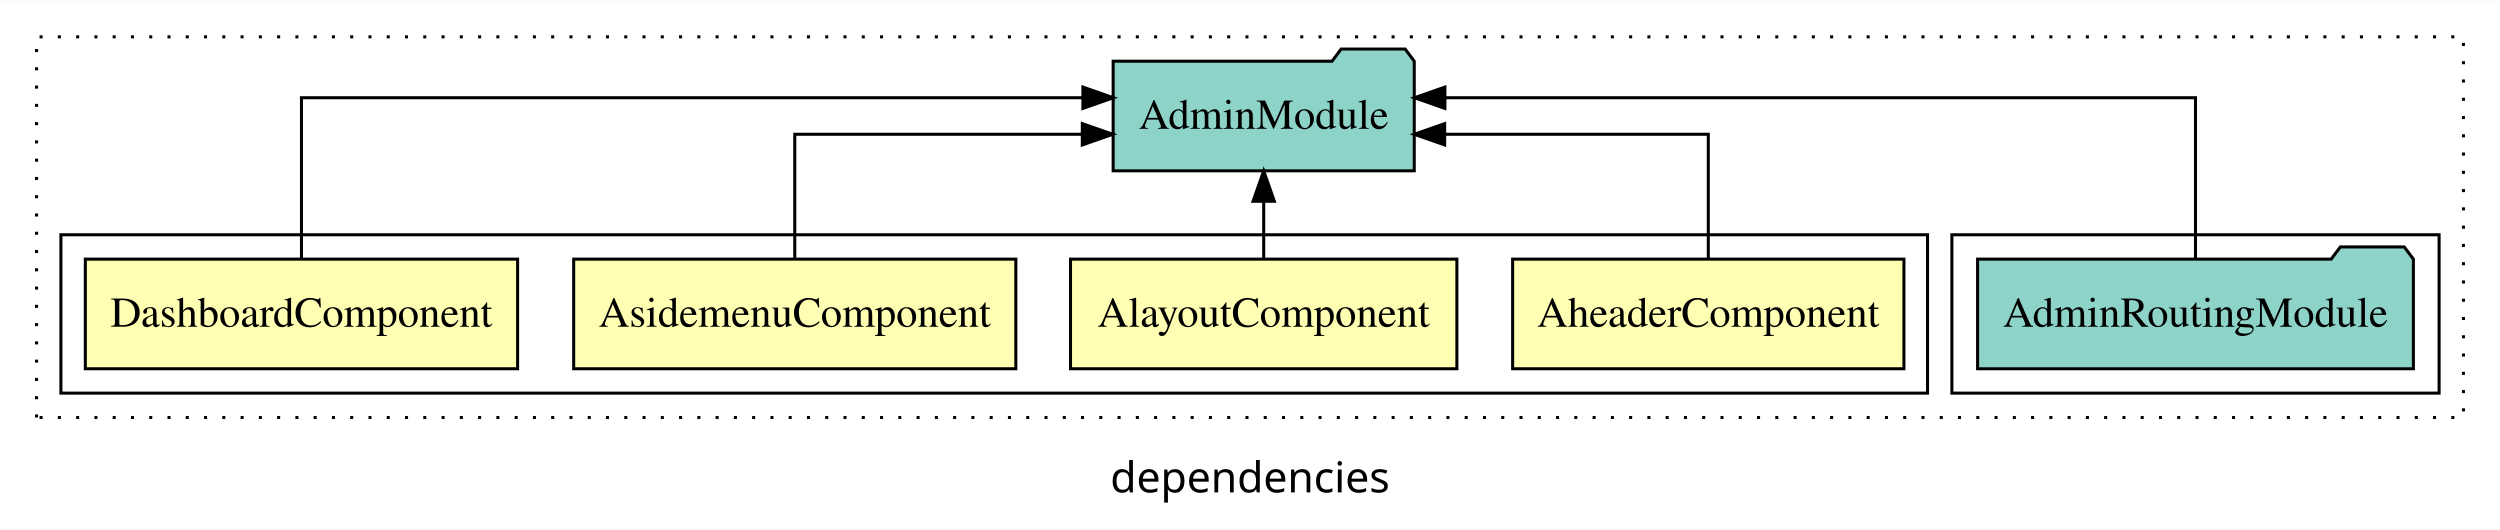
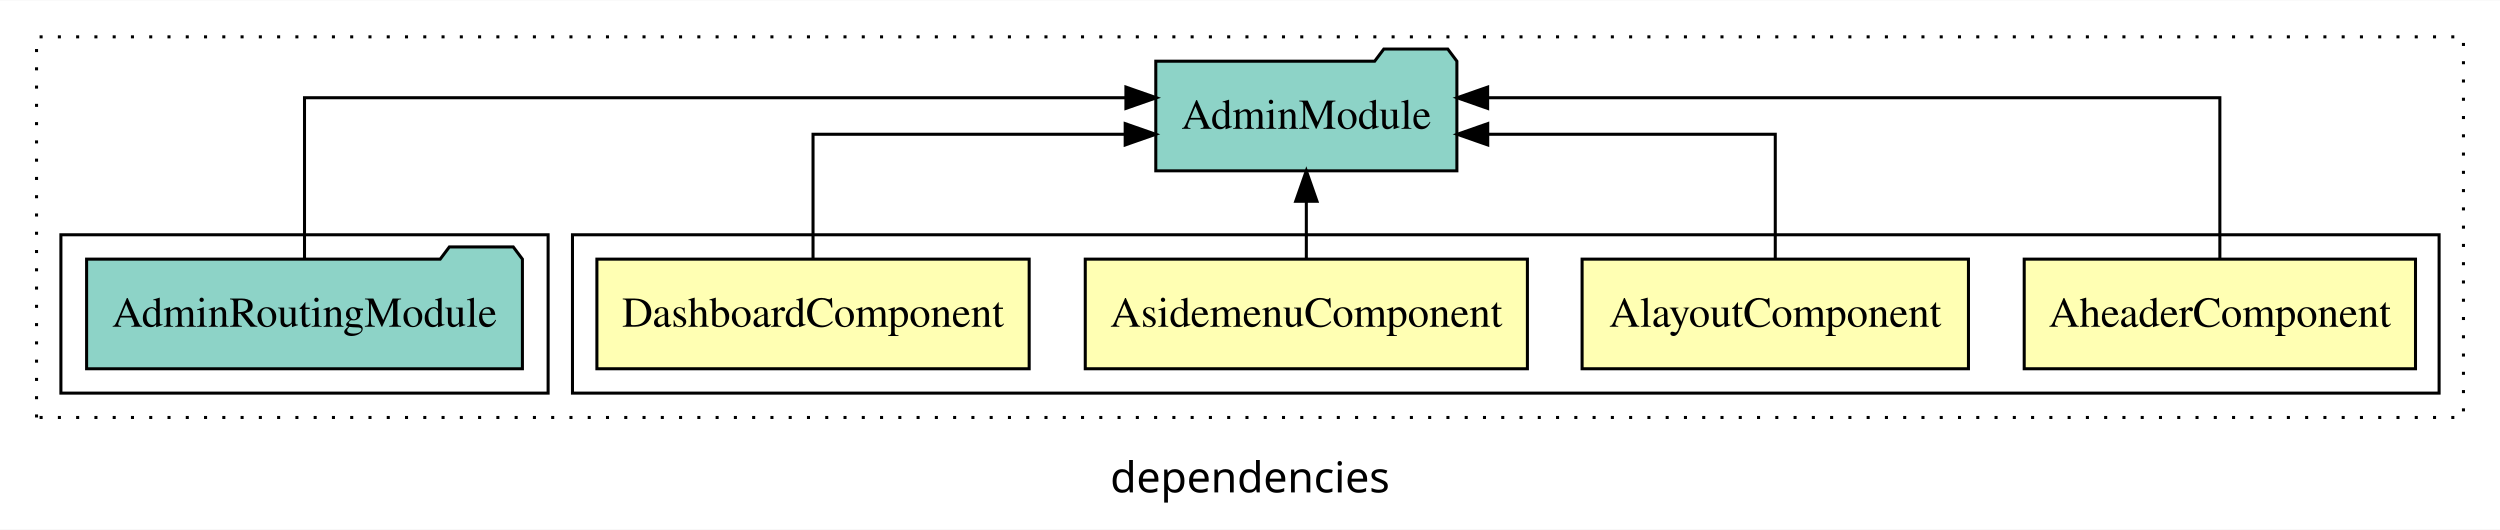
<svg xmlns="http://www.w3.org/2000/svg" width="821pt" height="174pt" viewBox="0.00 0.00 821.00 173.80">
  <g id="graph0" class="graph" transform="scale(1 1) rotate(0) translate(4 169.8)">
    <polygon fill="white" stroke="transparent" points="-4,4 -4,-169.8 817,-169.8 817,4 -4,4" />
    <text text-anchor="middle" x="406.5" y="-8.2" font-family="sans-serif" font-size="14.00">dependencies</text>
    <g id="clust1" class="cluster">
      <polygon fill="none" stroke="black" stroke-dasharray="1,5" points="8,-32.8 8,-157.8 805,-157.8 805,-32.8 8,-32.8" />
    </g>
+     <g id="clust2" class="cluster">
+       <polygon fill="none" stroke="black" points="184,-40.8 184,-92.8 797,-92.8 797,-40.8 184,-40.8" />
+     </g>
    <g id="clust7" class="cluster">
-       <polygon fill="none" stroke="black" points="637,-40.8 637,-92.8 797,-92.8 797,-40.8 637,-40.8" />
-     </g>
-     <g id="clust2" class="cluster">
-       <polygon fill="none" stroke="black" points="16,-40.8 16,-92.8 629,-92.8 629,-40.8 16,-40.8" />
+       <polygon fill="none" stroke="black" points="16,-40.8 16,-92.8 176,-92.8 176,-40.8 16,-40.8" />
    </g>
    <g id="node1" class="node">
-       <polygon fill="#ffffb3" stroke="black" points="621.25,-84.8 492.75,-84.8 492.75,-48.8 621.25,-48.8 621.25,-84.8" />
-       <text text-anchor="middle" x="557" y="-62.6" font-family="Times,serif" font-size="14.00">AheaderComponent</text>
+       <polygon fill="#ffffb3" stroke="black" points="789.25,-84.8 660.75,-84.8 660.75,-48.8 789.25,-48.8 789.25,-84.8" />
+       <text text-anchor="middle" x="725" y="-62.6" font-family="Times,serif" font-size="14.00">AheaderComponent</text>
    </g>
    <g id="node5" class="node">
-       <polygon fill="#8dd3c7" stroke="black" points="460.44,-149.8 457.44,-153.8 436.44,-153.8 433.44,-149.8 361.56,-149.8 361.56,-113.8 460.44,-113.8 460.44,-149.8" />
-       <text text-anchor="middle" x="411" y="-127.6" font-family="Times,serif" font-size="14.00">AdminModule</text>
+       <polygon fill="#8dd3c7" stroke="black" points="474.44,-149.8 471.44,-153.8 450.44,-153.8 447.44,-149.8 375.56,-149.8 375.56,-113.8 474.44,-113.8 474.44,-149.8" />
+       <text text-anchor="middle" x="425" y="-127.6" font-family="Times,serif" font-size="14.00">AdminModule</text>
    </g>
    <g id="edge1" class="edge">
-       <path fill="none" stroke="black" d="M557,-84.82C557,-102.17 557,-125.8 557,-125.8 557,-125.8 470.43,-125.8 470.43,-125.8" />
-       <polygon fill="black" stroke="black" points="470.43,-122.3 460.43,-125.8 470.43,-129.3 470.43,-122.3" />
+       <path fill="none" stroke="black" d="M725,-85.08C725,-106.12 725,-137.8 725,-137.8 725,-137.8 484.54,-137.8 484.54,-137.8" />
+       <polygon fill="black" stroke="black" points="484.54,-134.3 474.54,-137.8 484.54,-141.3 484.54,-134.3" />
    </g>
    <g id="node2" class="node">
-       <polygon fill="#ffffb3" stroke="black" points="474.44,-84.8 347.56,-84.8 347.56,-48.8 474.44,-48.8 474.44,-84.8" />
-       <text text-anchor="middle" x="411" y="-62.6" font-family="Times,serif" font-size="14.00">AlayoutComponent</text>
+       <polygon fill="#ffffb3" stroke="black" points="642.44,-84.8 515.56,-84.8 515.56,-48.8 642.44,-48.8 642.44,-84.8" />
+       <text text-anchor="middle" x="579" y="-62.6" font-family="Times,serif" font-size="14.00">AlayoutComponent</text>
    </g>
    <g id="edge2" class="edge">
-       <path fill="none" stroke="black" d="M411,-84.91C411,-84.91 411,-103.79 411,-103.79" />
-       <polygon fill="black" stroke="black" points="407.5,-103.79 411,-113.79 414.5,-103.79 407.5,-103.79" />
+       <path fill="none" stroke="black" d="M579,-84.82C579,-102.17 579,-125.8 579,-125.8 579,-125.8 484.57,-125.8 484.57,-125.8" />
+       <polygon fill="black" stroke="black" points="484.57,-122.3 474.57,-125.8 484.57,-129.3 484.57,-122.3" />
    </g>
    <g id="node3" class="node">
-       <polygon fill="#ffffb3" stroke="black" points="329.6,-84.8 184.4,-84.8 184.4,-48.8 329.6,-48.8 329.6,-84.8" />
-       <text text-anchor="middle" x="257" y="-62.6" font-family="Times,serif" font-size="14.00">AsidemenuComponent</text>
+       <polygon fill="#ffffb3" stroke="black" points="497.6,-84.8 352.4,-84.8 352.4,-48.8 497.6,-48.8 497.6,-84.8" />
+       <text text-anchor="middle" x="425" y="-62.6" font-family="Times,serif" font-size="14.00">AsidemenuComponent</text>
    </g>
    <g id="edge3" class="edge">
-       <path fill="none" stroke="black" d="M257,-84.82C257,-102.17 257,-125.8 257,-125.8 257,-125.8 351.43,-125.8 351.43,-125.8" />
-       <polygon fill="black" stroke="black" points="351.43,-129.3 361.43,-125.8 351.43,-122.3 351.43,-129.3" />
+       <path fill="none" stroke="black" d="M425,-84.91C425,-84.91 425,-103.79 425,-103.79" />
+       <polygon fill="black" stroke="black" points="421.5,-103.79 425,-113.79 428.5,-103.79 421.5,-103.79" />
    </g>
    <g id="node4" class="node">
-       <polygon fill="#ffffb3" stroke="black" points="165.98,-84.8 24.02,-84.8 24.02,-48.8 165.98,-48.8 165.98,-84.8" />
-       <text text-anchor="middle" x="95" y="-62.6" font-family="Times,serif" font-size="14.00">DashboardComponent</text>
+       <polygon fill="#ffffb3" stroke="black" points="333.98,-84.8 192.02,-84.8 192.02,-48.8 333.98,-48.8 333.98,-84.8" />
+       <text text-anchor="middle" x="263" y="-62.6" font-family="Times,serif" font-size="14.00">DashboardComponent</text>
    </g>
    <g id="edge4" class="edge">
-       <path fill="none" stroke="black" d="M95,-85.08C95,-106.12 95,-137.8 95,-137.8 95,-137.8 351.62,-137.8 351.62,-137.8" />
-       <polygon fill="black" stroke="black" points="351.63,-141.3 361.62,-137.8 351.62,-134.3 351.63,-141.3" />
+       <path fill="none" stroke="black" d="M263,-84.82C263,-102.17 263,-125.8 263,-125.8 263,-125.8 365.51,-125.8 365.51,-125.8" />
+       <polygon fill="black" stroke="black" points="365.51,-129.3 375.51,-125.8 365.51,-122.3 365.51,-129.3" />
    </g>
    <g id="node6" class="node">
-       <polygon fill="#8dd3c7" stroke="black" points="788.56,-84.8 785.56,-88.8 764.56,-88.8 761.56,-84.8 645.44,-84.8 645.44,-48.8 788.56,-48.8 788.56,-84.8" />
-       <text text-anchor="middle" x="717" y="-62.6" font-family="Times,serif" font-size="14.00">AdminRoutingModule</text>
+       <polygon fill="#8dd3c7" stroke="black" points="167.56,-84.8 164.56,-88.8 143.56,-88.8 140.56,-84.8 24.44,-84.8 24.44,-48.8 167.56,-48.8 167.56,-84.8" />
+       <text text-anchor="middle" x="96" y="-62.6" font-family="Times,serif" font-size="14.00">AdminRoutingModule</text>
    </g>
    <g id="edge5" class="edge">
-       <path fill="none" stroke="black" d="M717,-85.08C717,-106.12 717,-137.8 717,-137.8 717,-137.8 470.5,-137.8 470.5,-137.8" />
-       <polygon fill="black" stroke="black" points="470.5,-134.3 460.5,-137.8 470.5,-141.3 470.5,-134.3" />
+       <path fill="none" stroke="black" d="M96,-85.08C96,-106.12 96,-137.8 96,-137.8 96,-137.8 365.75,-137.8 365.75,-137.8" />
+       <polygon fill="black" stroke="black" points="365.75,-141.3 375.75,-137.8 365.75,-134.3 365.75,-141.3" />
    </g>
  </g>
</svg>
